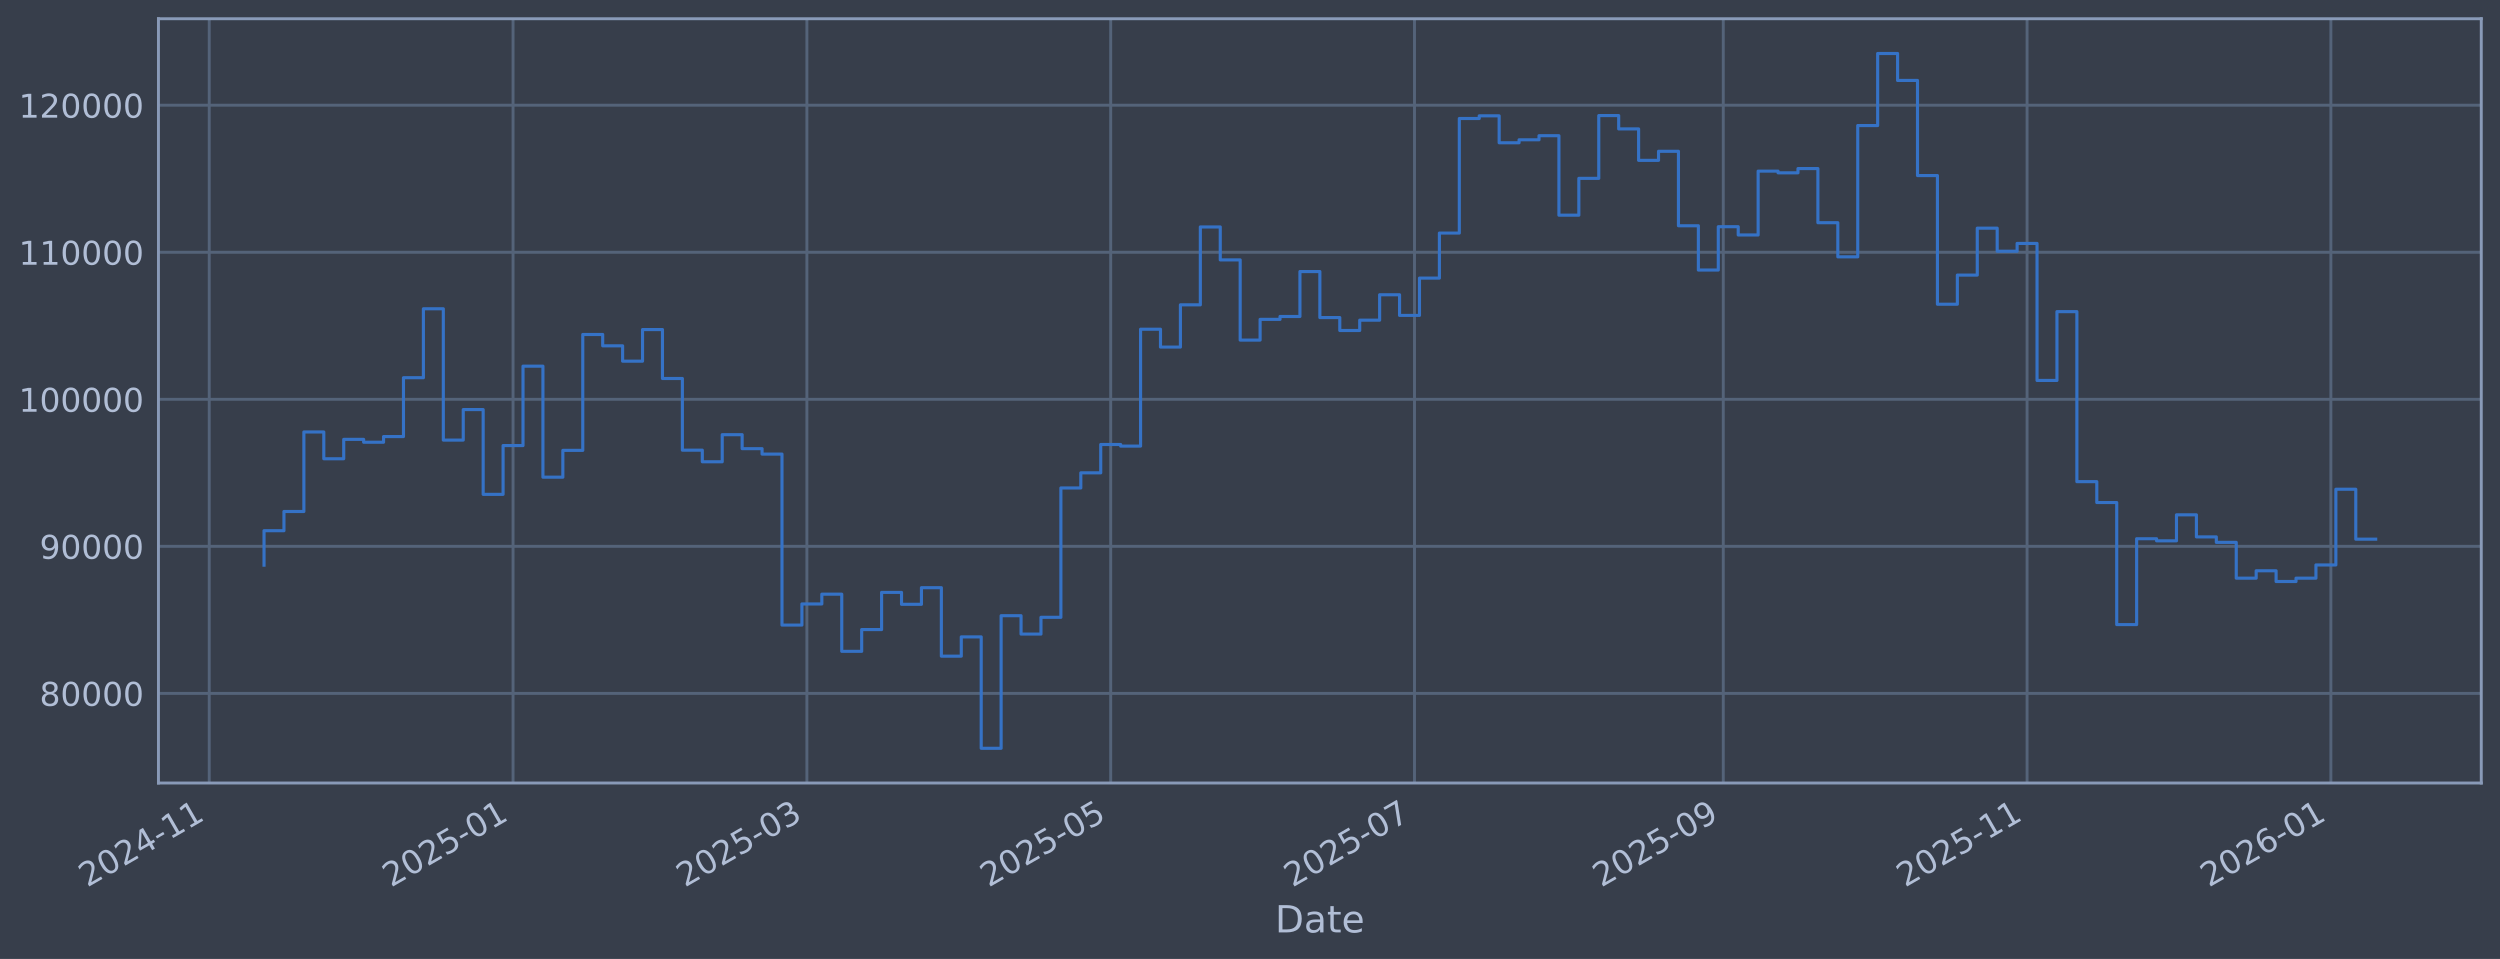
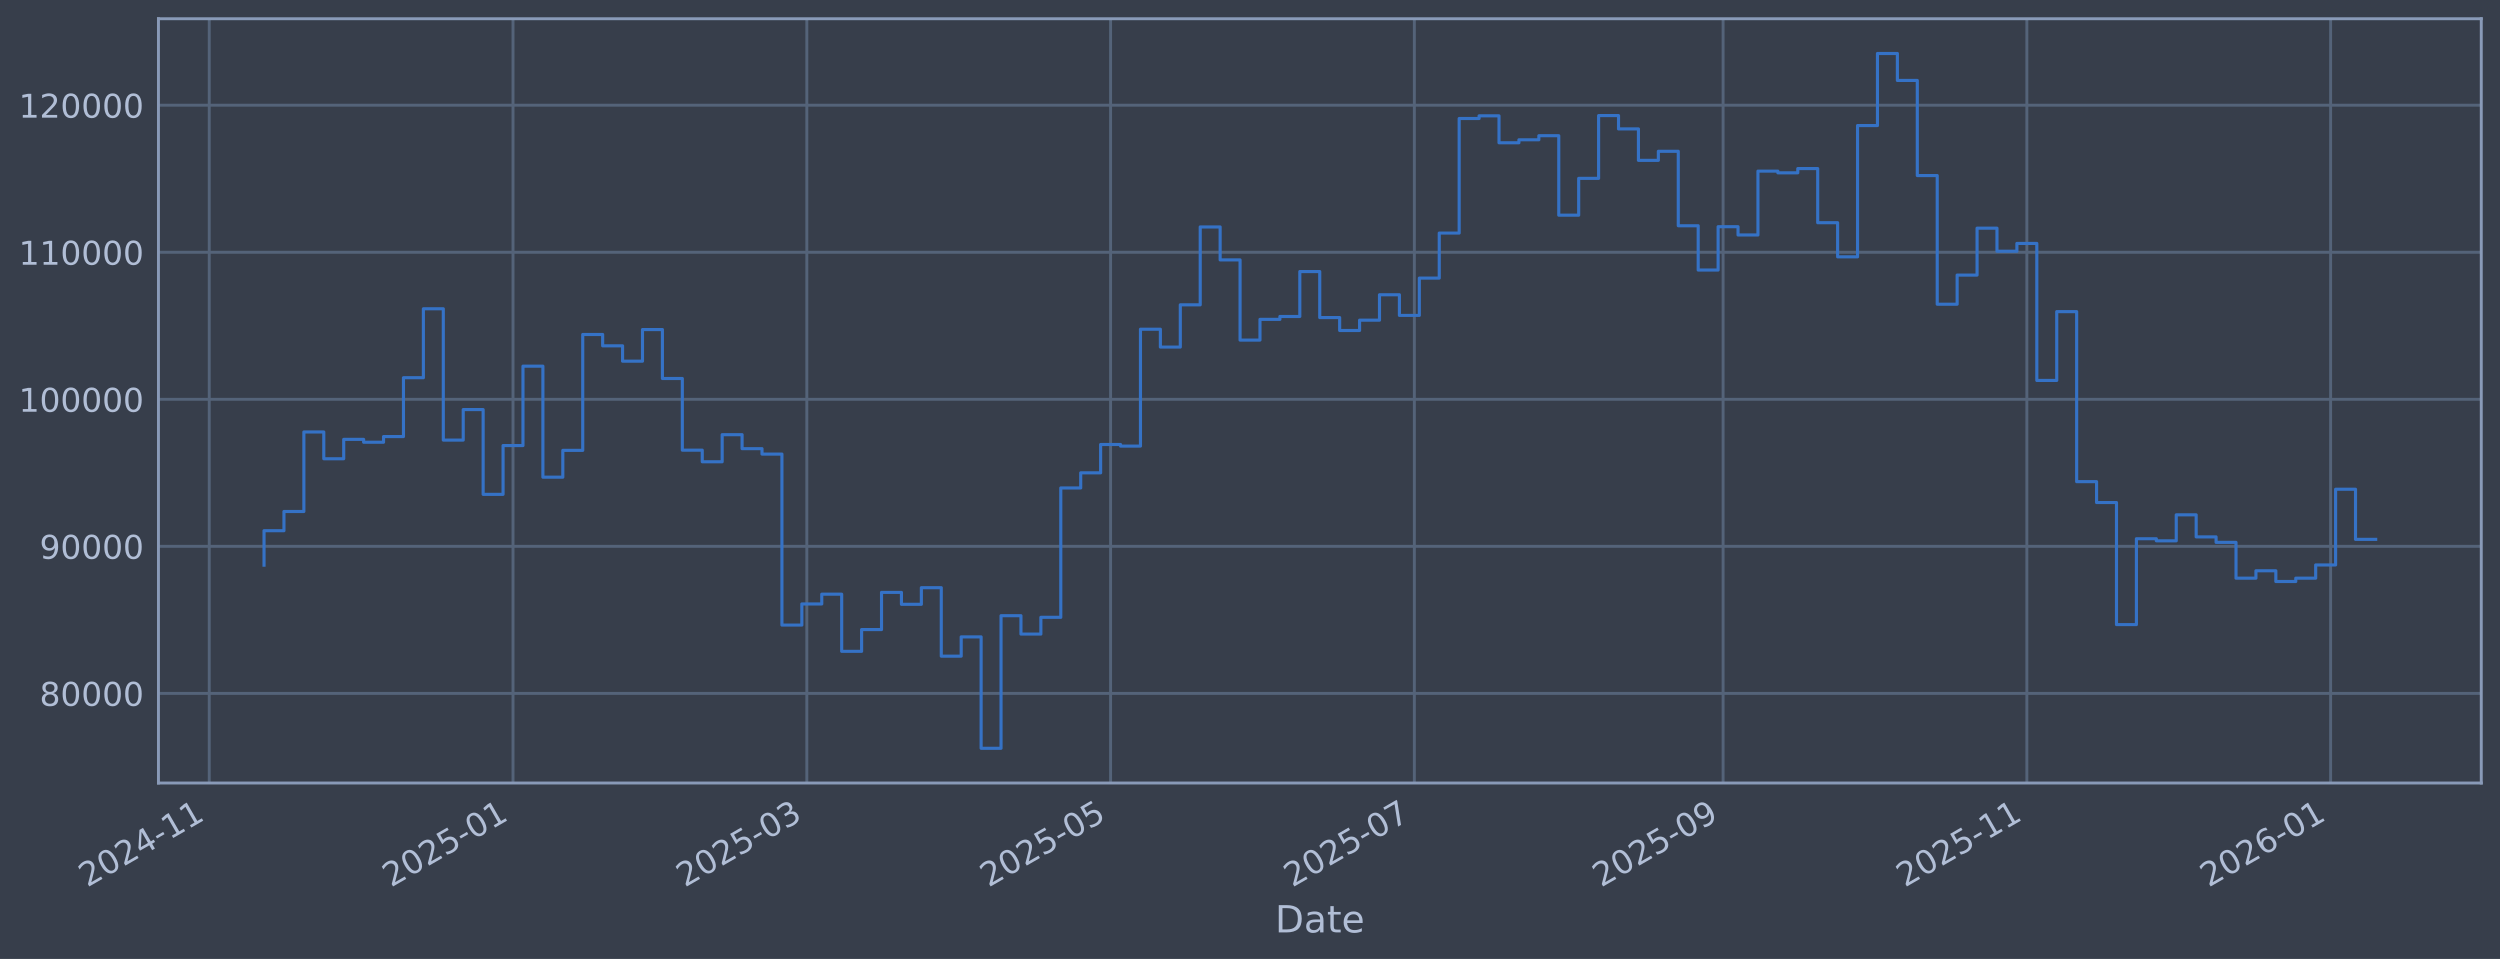
<svg xmlns="http://www.w3.org/2000/svg" xmlns:xlink="http://www.w3.org/1999/xlink" width="960.9pt" height="368.58pt" viewBox="0 0 960.9 368.58" version="1.1">
  <defs>
    <style type="text/css">*{stroke-linejoin: round; stroke-linecap: butt}</style>
  </defs>
  <g id="figure_1">
    <g id="patch_1">
      <path d="M 0 368.58  L 960.9 368.58  L 960.9 0  L 0 0  z " style="fill: #373e4b" />
    </g>
    <g id="axes_1">
      <g id="patch_2">
        <path d="M 60.901 300.96  L 953.701 300.96  L 953.701 7.2  L 60.901 7.2  z " style="fill: #373e4b" />
      </g>
      <g id="matplotlib.axis_1">
        <g id="xtick_1">
          <g id="line2d_1">
-             <path d="M 80.426 300.96  L 80.426 7.2  " clip-path="url(#p79dacced71)" style="fill: none; stroke: #546379; stroke-width: 1.12; stroke-linecap: square" />
+             <path d="M 80.428 300.96  L 80.428 7.2  " clip-path="url(#p6f692b73c7)" style="fill: none; stroke: #546379; stroke-width: 1.12; stroke-linecap: square" />
          </g>
          <g id="line2d_2" />
          <g id="text_1">
-             <g style="fill: #b1bed6" transform="translate(33.52229 341.1745) rotate(-30) scale(0.126 -0.126)">
+             <g style="fill: #b1bed6" transform="translate(33.52492 341.1745) rotate(-30) scale(0.126 -0.126)">
              <defs>
                <path id="DejaVuSans-32" d="M 1228 531  L 3431 531  L 3431 0  L 469 0  L 469 531  Q 828 903 1448 1529  Q 2069 2156 2228 2338  Q 2531 2678 2651 2914  Q 2772 3150 2772 3378  Q 2772 3750 2511 3984  Q 2250 4219 1831 4219  Q 1534 4219 1204 4116  Q 875 4013 500 3803  L 500 4441  Q 881 4594 1212 4672  Q 1544 4750 1819 4750  Q 2544 4750 2975 4387  Q 3406 4025 3406 3419  Q 3406 3131 3298 2873  Q 3191 2616 2906 2266  Q 2828 2175 2409 1742  Q 1991 1309 1228 531  z " transform="scale(0.015625)" />
                <path id="DejaVuSans-30" d="M 2034 4250  Q 1547 4250 1301 3770  Q 1056 3291 1056 2328  Q 1056 1369 1301 889  Q 1547 409 2034 409  Q 2525 409 2770 889  Q 3016 1369 3016 2328  Q 3016 3291 2770 3770  Q 2525 4250 2034 4250  z M 2034 4750  Q 2819 4750 3233 4129  Q 3647 3509 3647 2328  Q 3647 1150 3233 529  Q 2819 -91 2034 -91  Q 1250 -91 836 529  Q 422 1150 422 2328  Q 422 3509 836 4129  Q 1250 4750 2034 4750  z " transform="scale(0.015625)" />
                <path id="DejaVuSans-34" d="M 2419 4116  L 825 1625  L 2419 1625  L 2419 4116  z M 2253 4666  L 3047 4666  L 3047 1625  L 3713 1625  L 3713 1100  L 3047 1100  L 3047 0  L 2419 0  L 2419 1100  L 313 1100  L 313 1709  L 2253 4666  z " transform="scale(0.015625)" />
                <path id="DejaVuSans-2d" d="M 313 2009  L 1997 2009  L 1997 1497  L 313 1497  L 313 2009  z " transform="scale(0.015625)" />
                <path id="DejaVuSans-31" d="M 794 531  L 1825 531  L 1825 4091  L 703 3866  L 703 4441  L 1819 4666  L 2450 4666  L 2450 531  L 3481 531  L 3481 0  L 794 0  L 794 531  z " transform="scale(0.015625)" />
              </defs>
              <use xlink:href="#DejaVuSans-32" />
              <use xlink:href="#DejaVuSans-30" transform="translate(63.62305 0)" />
              <use xlink:href="#DejaVuSans-32" transform="translate(127.2461 0)" />
              <use xlink:href="#DejaVuSans-34" transform="translate(190.8691 0)" />
              <use xlink:href="#DejaVuSans-2d" transform="translate(254.4922 0)" />
              <use xlink:href="#DejaVuSans-31" transform="translate(290.5762 0)" />
              <use xlink:href="#DejaVuSans-31" transform="translate(354.1992 0)" />
            </g>
          </g>
        </g>
        <g id="xtick_2">
          <g id="line2d_3">
-             <path d="M 197.195 300.96  L 197.195 7.2  " clip-path="url(#p79dacced71)" style="fill: none; stroke: #546379; stroke-width: 1.12; stroke-linecap: square" />
+             <path d="M 197.183 300.96  L 197.183 7.2  " clip-path="url(#p6f692b73c7)" style="fill: none; stroke: #546379; stroke-width: 1.12; stroke-linecap: square" />
          </g>
          <g id="line2d_4" />
          <g id="text_2">
-             <g style="fill: #b1bed6" transform="translate(150.2916 341.1745) rotate(-30) scale(0.126 -0.126)">
+             <g style="fill: #b1bed6" transform="translate(150.2796 341.1745) rotate(-30) scale(0.126 -0.126)">
              <defs>
                <path id="DejaVuSans-35" d="M 691 4666  L 3169 4666  L 3169 4134  L 1269 4134  L 1269 2991  Q 1406 3038 1543 3061  Q 1681 3084 1819 3084  Q 2600 3084 3056 2656  Q 3513 2228 3513 1497  Q 3513 744 3044 326  Q 2575 -91 1722 -91  Q 1428 -91 1123 -41  Q 819 9 494 109  L 494 744  Q 775 591 1075 516  Q 1375 441 1709 441  Q 2250 441 2565 725  Q 2881 1009 2881 1497  Q 2881 1984 2565 2268  Q 2250 2553 1709 2553  Q 1456 2553 1204 2497  Q 953 2441 691 2322  L 691 4666  z " transform="scale(0.015625)" />
              </defs>
              <use xlink:href="#DejaVuSans-32" />
              <use xlink:href="#DejaVuSans-30" transform="translate(63.62305 0)" />
              <use xlink:href="#DejaVuSans-32" transform="translate(127.2461 0)" />
              <use xlink:href="#DejaVuSans-35" transform="translate(190.8691 0)" />
              <use xlink:href="#DejaVuSans-2d" transform="translate(254.4922 0)" />
              <use xlink:href="#DejaVuSans-30" transform="translate(290.5762 0)" />
              <use xlink:href="#DejaVuSans-31" transform="translate(354.1992 0)" />
            </g>
          </g>
        </g>
        <g id="xtick_3">
          <g id="line2d_5">
-             <path d="M 310.136 300.96  L 310.136 7.2  " clip-path="url(#p79dacced71)" style="fill: none; stroke: #546379; stroke-width: 1.12; stroke-linecap: square" />
+             <path d="M 310.11 300.96  L 310.11 7.2  " clip-path="url(#p6f692b73c7)" style="fill: none; stroke: #546379; stroke-width: 1.12; stroke-linecap: square" />
          </g>
          <g id="line2d_6" />
          <g id="text_3">
-             <g style="fill: #b1bed6" transform="translate(263.2323 341.1745) rotate(-30) scale(0.126 -0.126)">
+             <g style="fill: #b1bed6" transform="translate(263.2063 341.1745) rotate(-30) scale(0.126 -0.126)">
              <defs>
                <path id="DejaVuSans-33" d="M 2597 2516  Q 3050 2419 3304 2112  Q 3559 1806 3559 1356  Q 3559 666 3084 287  Q 2609 -91 1734 -91  Q 1441 -91 1130 -33  Q 819 25 488 141  L 488 750  Q 750 597 1062 519  Q 1375 441 1716 441  Q 2309 441 2620 675  Q 2931 909 2931 1356  Q 2931 1769 2642 2001  Q 2353 2234 1838 2234  L 1294 2234  L 1294 2753  L 1863 2753  Q 2328 2753 2575 2939  Q 2822 3125 2822 3475  Q 2822 3834 2567 4026  Q 2313 4219 1838 4219  Q 1578 4219 1281 4162  Q 984 4106 628 3988  L 628 4550  Q 988 4650 1302 4700  Q 1616 4750 1894 4750  Q 2613 4750 3031 4423  Q 3450 4097 3450 3541  Q 3450 3153 3228 2886  Q 3006 2619 2597 2516  z " transform="scale(0.015625)" />
              </defs>
              <use xlink:href="#DejaVuSans-32" />
              <use xlink:href="#DejaVuSans-30" transform="translate(63.62305 0)" />
              <use xlink:href="#DejaVuSans-32" transform="translate(127.2461 0)" />
              <use xlink:href="#DejaVuSans-35" transform="translate(190.8691 0)" />
              <use xlink:href="#DejaVuSans-2d" transform="translate(254.4922 0)" />
              <use xlink:href="#DejaVuSans-30" transform="translate(290.5762 0)" />
              <use xlink:href="#DejaVuSans-33" transform="translate(354.1992 0)" />
            </g>
          </g>
        </g>
        <g id="xtick_4">
          <g id="line2d_7">
-             <path d="M 426.905 300.96  L 426.905 7.2  " clip-path="url(#p79dacced71)" style="fill: none; stroke: #546379; stroke-width: 1.12; stroke-linecap: square" />
+             <path d="M 426.864 300.96  L 426.864 7.2  " clip-path="url(#p6f692b73c7)" style="fill: none; stroke: #546379; stroke-width: 1.12; stroke-linecap: square" />
          </g>
          <g id="line2d_8" />
          <g id="text_4">
-             <g style="fill: #b1bed6" transform="translate(380.0016 341.1745) rotate(-30) scale(0.126 -0.126)">
+             <g style="fill: #b1bed6" transform="translate(379.961 341.1745) rotate(-30) scale(0.126 -0.126)">
              <use xlink:href="#DejaVuSans-32" />
              <use xlink:href="#DejaVuSans-30" transform="translate(63.62305 0)" />
              <use xlink:href="#DejaVuSans-32" transform="translate(127.2461 0)" />
              <use xlink:href="#DejaVuSans-35" transform="translate(190.8691 0)" />
              <use xlink:href="#DejaVuSans-2d" transform="translate(254.4922 0)" />
              <use xlink:href="#DejaVuSans-30" transform="translate(290.5762 0)" />
              <use xlink:href="#DejaVuSans-35" transform="translate(354.1992 0)" />
            </g>
          </g>
        </g>
        <g id="xtick_5">
          <g id="line2d_9">
-             <path d="M 543.674 300.96  L 543.674 7.2  " clip-path="url(#p79dacced71)" style="fill: none; stroke: #546379; stroke-width: 1.12; stroke-linecap: square" />
+             <path d="M 543.619 300.96  L 543.619 7.2  " clip-path="url(#p6f692b73c7)" style="fill: none; stroke: #546379; stroke-width: 1.12; stroke-linecap: square" />
          </g>
          <g id="line2d_10" />
          <g id="text_5">
-             <g style="fill: #b1bed6" transform="translate(496.7709 341.1745) rotate(-30) scale(0.126 -0.126)">
+             <g style="fill: #b1bed6" transform="translate(496.7157 341.1745) rotate(-30) scale(0.126 -0.126)">
              <defs>
                <path id="DejaVuSans-37" d="M 525 4666  L 3525 4666  L 3525 4397  L 1831 0  L 1172 0  L 2766 4134  L 525 4134  L 525 4666  z " transform="scale(0.015625)" />
              </defs>
              <use xlink:href="#DejaVuSans-32" />
              <use xlink:href="#DejaVuSans-30" transform="translate(63.62305 0)" />
              <use xlink:href="#DejaVuSans-32" transform="translate(127.2461 0)" />
              <use xlink:href="#DejaVuSans-35" transform="translate(190.8691 0)" />
              <use xlink:href="#DejaVuSans-2d" transform="translate(254.4922 0)" />
              <use xlink:href="#DejaVuSans-30" transform="translate(290.5762 0)" />
              <use xlink:href="#DejaVuSans-37" transform="translate(354.1992 0)" />
            </g>
          </g>
        </g>
        <g id="xtick_6">
          <g id="line2d_11">
-             <path d="M 662.358 300.96  L 662.358 7.2  " clip-path="url(#p79dacced71)" style="fill: none; stroke: #546379; stroke-width: 1.12; stroke-linecap: square" />
+             <path d="M 662.288 300.96  L 662.288 7.2  " clip-path="url(#p6f692b73c7)" style="fill: none; stroke: #546379; stroke-width: 1.12; stroke-linecap: square" />
          </g>
          <g id="line2d_12" />
          <g id="text_6">
-             <g style="fill: #b1bed6" transform="translate(615.4544 341.1745) rotate(-30) scale(0.126 -0.126)">
+             <g style="fill: #b1bed6" transform="translate(615.3844 341.1745) rotate(-30) scale(0.126 -0.126)">
              <defs>
                <path id="DejaVuSans-39" d="M 703 97  L 703 672  Q 941 559 1184 500  Q 1428 441 1663 441  Q 2288 441 2617 861  Q 2947 1281 2994 2138  Q 2813 1869 2534 1725  Q 2256 1581 1919 1581  Q 1219 1581 811 2004  Q 403 2428 403 3163  Q 403 3881 828 4315  Q 1253 4750 1959 4750  Q 2769 4750 3195 4129  Q 3622 3509 3622 2328  Q 3622 1225 3098 567  Q 2575 -91 1691 -91  Q 1453 -91 1209 -44  Q 966 3 703 97  z M 1959 2075  Q 2384 2075 2632 2365  Q 2881 2656 2881 3163  Q 2881 3666 2632 3958  Q 2384 4250 1959 4250  Q 1534 4250 1286 3958  Q 1038 3666 1038 3163  Q 1038 2656 1286 2365  Q 1534 2075 1959 2075  z " transform="scale(0.015625)" />
              </defs>
              <use xlink:href="#DejaVuSans-32" />
              <use xlink:href="#DejaVuSans-30" transform="translate(63.62305 0)" />
              <use xlink:href="#DejaVuSans-32" transform="translate(127.2461 0)" />
              <use xlink:href="#DejaVuSans-35" transform="translate(190.8691 0)" />
              <use xlink:href="#DejaVuSans-2d" transform="translate(254.4922 0)" />
              <use xlink:href="#DejaVuSans-30" transform="translate(290.5762 0)" />
              <use xlink:href="#DejaVuSans-39" transform="translate(354.1992 0)" />
            </g>
          </g>
        </g>
        <g id="xtick_7">
          <g id="line2d_13">
-             <path d="M 779.127 300.96  L 779.127 7.2  " clip-path="url(#p79dacced71)" style="fill: none; stroke: #546379; stroke-width: 1.12; stroke-linecap: square" />
+             <path d="M 779.042 300.96  L 779.042 7.2  " clip-path="url(#p6f692b73c7)" style="fill: none; stroke: #546379; stroke-width: 1.12; stroke-linecap: square" />
          </g>
          <g id="line2d_14" />
          <g id="text_7">
-             <g style="fill: #b1bed6" transform="translate(732.2237 341.1745) rotate(-30) scale(0.126 -0.126)">
+             <g style="fill: #b1bed6" transform="translate(732.1391 341.1745) rotate(-30) scale(0.126 -0.126)">
              <use xlink:href="#DejaVuSans-32" />
              <use xlink:href="#DejaVuSans-30" transform="translate(63.62305 0)" />
              <use xlink:href="#DejaVuSans-32" transform="translate(127.2461 0)" />
              <use xlink:href="#DejaVuSans-35" transform="translate(190.8691 0)" />
              <use xlink:href="#DejaVuSans-2d" transform="translate(254.4922 0)" />
              <use xlink:href="#DejaVuSans-31" transform="translate(290.5762 0)" />
              <use xlink:href="#DejaVuSans-31" transform="translate(354.1992 0)" />
            </g>
          </g>
        </g>
        <g id="xtick_8">
          <g id="line2d_15">
-             <path d="M 895.896 300.96  L 895.896 7.2  " clip-path="url(#p79dacced71)" style="fill: none; stroke: #546379; stroke-width: 1.12; stroke-linecap: square" />
+             <path d="M 895.797 300.96  L 895.797 7.2  " clip-path="url(#p6f692b73c7)" style="fill: none; stroke: #546379; stroke-width: 1.12; stroke-linecap: square" />
          </g>
          <g id="line2d_16" />
          <g id="text_8">
-             <g style="fill: #b1bed6" transform="translate(848.993 341.1745) rotate(-30) scale(0.126 -0.126)">
+             <g style="fill: #b1bed6" transform="translate(848.8939 341.1745) rotate(-30) scale(0.126 -0.126)">
              <defs>
                <path id="DejaVuSans-36" d="M 2113 2584  Q 1688 2584 1439 2293  Q 1191 2003 1191 1497  Q 1191 994 1439 701  Q 1688 409 2113 409  Q 2538 409 2786 701  Q 3034 994 3034 1497  Q 3034 2003 2786 2293  Q 2538 2584 2113 2584  z M 3366 4563  L 3366 3988  Q 3128 4100 2886 4159  Q 2644 4219 2406 4219  Q 1781 4219 1451 3797  Q 1122 3375 1075 2522  Q 1259 2794 1537 2939  Q 1816 3084 2150 3084  Q 2853 3084 3261 2657  Q 3669 2231 3669 1497  Q 3669 778 3244 343  Q 2819 -91 2113 -91  Q 1303 -91 875 529  Q 447 1150 447 2328  Q 447 3434 972 4092  Q 1497 4750 2381 4750  Q 2619 4750 2861 4703  Q 3103 4656 3366 4563  z " transform="scale(0.015625)" />
              </defs>
              <use xlink:href="#DejaVuSans-32" />
              <use xlink:href="#DejaVuSans-30" transform="translate(63.62305 0)" />
              <use xlink:href="#DejaVuSans-32" transform="translate(127.2461 0)" />
              <use xlink:href="#DejaVuSans-36" transform="translate(190.8691 0)" />
              <use xlink:href="#DejaVuSans-2d" transform="translate(254.4922 0)" />
              <use xlink:href="#DejaVuSans-30" transform="translate(290.5762 0)" />
              <use xlink:href="#DejaVuSans-31" transform="translate(354.1992 0)" />
            </g>
          </g>
        </g>
        <g id="text_9">
          <g style="fill: #b1bed6" transform="translate(490.0914 358.3856) scale(0.144 -0.144)">
            <defs>
              <path id="DejaVuSans-44" d="M 1259 4147  L 1259 519  L 2022 519  Q 2988 519 3436 956  Q 3884 1394 3884 2338  Q 3884 3275 3436 3711  Q 2988 4147 2022 4147  L 1259 4147  z M 628 4666  L 1925 4666  Q 3281 4666 3915 4102  Q 4550 3538 4550 2338  Q 4550 1131 3912 565  Q 3275 0 1925 0  L 628 0  L 628 4666  z " transform="scale(0.015625)" />
              <path id="DejaVuSans-61" d="M 2194 1759  Q 1497 1759 1228 1600  Q 959 1441 959 1056  Q 959 750 1161 570  Q 1363 391 1709 391  Q 2188 391 2477 730  Q 2766 1069 2766 1631  L 2766 1759  L 2194 1759  z M 3341 1997  L 3341 0  L 2766 0  L 2766 531  Q 2569 213 2275 61  Q 1981 -91 1556 -91  Q 1019 -91 701 211  Q 384 513 384 1019  Q 384 1609 779 1909  Q 1175 2209 1959 2209  L 2766 2209  L 2766 2266  Q 2766 2663 2505 2880  Q 2244 3097 1772 3097  Q 1472 3097 1187 3025  Q 903 2953 641 2809  L 641 3341  Q 956 3463 1253 3523  Q 1550 3584 1831 3584  Q 2591 3584 2966 3190  Q 3341 2797 3341 1997  z " transform="scale(0.015625)" />
              <path id="DejaVuSans-74" d="M 1172 4494  L 1172 3500  L 2356 3500  L 2356 3053  L 1172 3053  L 1172 1153  Q 1172 725 1289 603  Q 1406 481 1766 481  L 2356 481  L 2356 0  L 1766 0  Q 1100 0 847 248  Q 594 497 594 1153  L 594 3053  L 172 3053  L 172 3500  L 594 3500  L 594 4494  L 1172 4494  z " transform="scale(0.015625)" />
              <path id="DejaVuSans-65" d="M 3597 1894  L 3597 1613  L 953 1613  Q 991 1019 1311 708  Q 1631 397 2203 397  Q 2534 397 2845 478  Q 3156 559 3463 722  L 3463 178  Q 3153 47 2828 -22  Q 2503 -91 2169 -91  Q 1331 -91 842 396  Q 353 884 353 1716  Q 353 2575 817 3079  Q 1281 3584 2069 3584  Q 2775 3584 3186 3129  Q 3597 2675 3597 1894  z M 3022 2063  Q 3016 2534 2758 2815  Q 2500 3097 2075 3097  Q 1594 3097 1305 2825  Q 1016 2553 972 2059  L 3022 2063  z " transform="scale(0.015625)" />
            </defs>
            <use xlink:href="#DejaVuSans-44" />
            <use xlink:href="#DejaVuSans-61" transform="translate(77.00195 0)" />
            <use xlink:href="#DejaVuSans-74" transform="translate(138.2812 0)" />
            <use xlink:href="#DejaVuSans-65" transform="translate(177.4902 0)" />
          </g>
        </g>
      </g>
      <g id="matplotlib.axis_2">
        <g id="ytick_1">
          <g id="line2d_17">
-             <path d="M 60.901 266.507  L 953.701 266.507  " clip-path="url(#p79dacced71)" style="fill: none; stroke: #546379; stroke-width: 1.12; stroke-linecap: square" />
+             <path d="M 60.901 266.507  L 953.701 266.507  " clip-path="url(#p6f692b73c7)" style="fill: none; stroke: #546379; stroke-width: 1.12; stroke-linecap: square" />
          </g>
          <g id="line2d_18" />
          <g id="text_10">
            <g style="fill: #b1bed6" transform="translate(15.21675 271.2944) scale(0.126 -0.126)">
              <defs>
                <path id="DejaVuSans-38" d="M 2034 2216  Q 1584 2216 1326 1975  Q 1069 1734 1069 1313  Q 1069 891 1326 650  Q 1584 409 2034 409  Q 2484 409 2743 651  Q 3003 894 3003 1313  Q 3003 1734 2745 1975  Q 2488 2216 2034 2216  z M 1403 2484  Q 997 2584 770 2862  Q 544 3141 544 3541  Q 544 4100 942 4425  Q 1341 4750 2034 4750  Q 2731 4750 3128 4425  Q 3525 4100 3525 3541  Q 3525 3141 3298 2862  Q 3072 2584 2669 2484  Q 3125 2378 3379 2068  Q 3634 1759 3634 1313  Q 3634 634 3220 271  Q 2806 -91 2034 -91  Q 1263 -91 848 271  Q 434 634 434 1313  Q 434 1759 690 2068  Q 947 2378 1403 2484  z M 1172 3481  Q 1172 3119 1398 2916  Q 1625 2713 2034 2713  Q 2441 2713 2670 2916  Q 2900 3119 2900 3481  Q 2900 3844 2670 4047  Q 2441 4250 2034 4250  Q 1625 4250 1398 4047  Q 1172 3844 1172 3481  z " transform="scale(0.015625)" />
              </defs>
              <use xlink:href="#DejaVuSans-38" />
              <use xlink:href="#DejaVuSans-30" transform="translate(63.62305 0)" />
              <use xlink:href="#DejaVuSans-30" transform="translate(127.2461 0)" />
              <use xlink:href="#DejaVuSans-30" transform="translate(190.8691 0)" />
              <use xlink:href="#DejaVuSans-30" transform="translate(254.4922 0)" />
            </g>
          </g>
        </g>
        <g id="ytick_2">
          <g id="line2d_19">
-             <path d="M 60.901 209.991  L 953.701 209.991  " clip-path="url(#p79dacced71)" style="fill: none; stroke: #546379; stroke-width: 1.12; stroke-linecap: square" />
+             <path d="M 60.901 209.991  L 953.701 209.991  " clip-path="url(#p6f692b73c7)" style="fill: none; stroke: #546379; stroke-width: 1.12; stroke-linecap: square" />
          </g>
          <g id="line2d_20" />
          <g id="text_11">
            <g style="fill: #b1bed6" transform="translate(15.21675 214.7784) scale(0.126 -0.126)">
              <use xlink:href="#DejaVuSans-39" />
              <use xlink:href="#DejaVuSans-30" transform="translate(63.62305 0)" />
              <use xlink:href="#DejaVuSans-30" transform="translate(127.2461 0)" />
              <use xlink:href="#DejaVuSans-30" transform="translate(190.8691 0)" />
              <use xlink:href="#DejaVuSans-30" transform="translate(254.4922 0)" />
            </g>
          </g>
        </g>
        <g id="ytick_3">
          <g id="line2d_21">
-             <path d="M 60.901 153.475  L 953.701 153.475  " clip-path="url(#p79dacced71)" style="fill: none; stroke: #546379; stroke-width: 1.12; stroke-linecap: square" />
+             <path d="M 60.901 153.475  L 953.701 153.475  " clip-path="url(#p6f692b73c7)" style="fill: none; stroke: #546379; stroke-width: 1.12; stroke-linecap: square" />
          </g>
          <g id="line2d_22" />
          <g id="text_12">
            <g style="fill: #b1bed6" transform="translate(7.2 158.2624) scale(0.126 -0.126)">
              <use xlink:href="#DejaVuSans-31" />
              <use xlink:href="#DejaVuSans-30" transform="translate(63.62305 0)" />
              <use xlink:href="#DejaVuSans-30" transform="translate(127.2461 0)" />
              <use xlink:href="#DejaVuSans-30" transform="translate(190.8691 0)" />
              <use xlink:href="#DejaVuSans-30" transform="translate(254.4922 0)" />
              <use xlink:href="#DejaVuSans-30" transform="translate(318.1152 0)" />
            </g>
          </g>
        </g>
        <g id="ytick_4">
          <g id="line2d_23">
-             <path d="M 60.901 96.959  L 953.701 96.959  " clip-path="url(#p79dacced71)" style="fill: none; stroke: #546379; stroke-width: 1.12; stroke-linecap: square" />
+             <path d="M 60.901 96.959  L 953.701 96.959  " clip-path="url(#p6f692b73c7)" style="fill: none; stroke: #546379; stroke-width: 1.12; stroke-linecap: square" />
          </g>
          <g id="line2d_24" />
          <g id="text_13">
            <g style="fill: #b1bed6" transform="translate(7.2 101.7464) scale(0.126 -0.126)">
              <use xlink:href="#DejaVuSans-31" />
              <use xlink:href="#DejaVuSans-31" transform="translate(63.62305 0)" />
              <use xlink:href="#DejaVuSans-30" transform="translate(127.2461 0)" />
              <use xlink:href="#DejaVuSans-30" transform="translate(190.8691 0)" />
              <use xlink:href="#DejaVuSans-30" transform="translate(254.4922 0)" />
              <use xlink:href="#DejaVuSans-30" transform="translate(318.1152 0)" />
            </g>
          </g>
        </g>
        <g id="ytick_5">
          <g id="line2d_25">
-             <path d="M 60.901 40.443  L 953.701 40.443  " clip-path="url(#p79dacced71)" style="fill: none; stroke: #546379; stroke-width: 1.12; stroke-linecap: square" />
+             <path d="M 60.901 40.443  L 953.701 40.443  " clip-path="url(#p6f692b73c7)" style="fill: none; stroke: #546379; stroke-width: 1.12; stroke-linecap: square" />
          </g>
          <g id="line2d_26" />
          <g id="text_14">
            <g style="fill: #b1bed6" transform="translate(7.2 45.23038) scale(0.126 -0.126)">
              <use xlink:href="#DejaVuSans-31" />
              <use xlink:href="#DejaVuSans-32" transform="translate(63.62305 0)" />
              <use xlink:href="#DejaVuSans-30" transform="translate(127.2461 0)" />
              <use xlink:href="#DejaVuSans-30" transform="translate(190.8691 0)" />
              <use xlink:href="#DejaVuSans-30" transform="translate(254.4922 0)" />
              <use xlink:href="#DejaVuSans-30" transform="translate(318.1152 0)" />
            </g>
          </g>
        </g>
      </g>
      <g id="line2d_27">
-         <path d="M 101.482 217.227  L 101.482 203.982  L 109.139 203.982  L 109.139 196.6  L 116.796 196.6  L 116.796 166.039  L 124.453 166.039  L 124.453 176.325  L 132.11 176.325  L 132.11 168.884  L 139.767 168.884  L 139.767 169.981  L 147.424 169.981  L 147.424 167.799  L 155.081 167.799  L 155.081 145.181  L 162.738 145.181  L 162.738 118.684  L 170.395 118.684  L 170.395 169.15  L 178.052 169.15  L 178.052 157.431  L 185.709 157.431  L 185.709 190.005  L 193.366 190.005  L 193.366 171.257  L 201.023 171.257  L 201.023 140.741  L 208.68 140.741  L 208.68 183.414  L 216.337 183.414  L 216.337 173.103  L 223.994 173.103  L 223.994 128.558  L 231.651 128.558  L 231.651 132.92  L 239.308 132.92  L 239.308 138.823  L 246.965 138.823  L 246.965 126.664  L 254.622 126.664  L 254.622 145.48  L 262.279 145.48  L 262.279 173.026  L 269.936 173.026  L 269.936 177.483  L 277.593 177.483  L 277.593 167.075  L 285.25 167.075  L 285.25 172.449  L 292.907 172.449  L 292.907 174.529  L 300.564 174.529  L 300.564 240.251  L 308.221 240.251  L 308.221 232.136  L 315.878 232.136  L 315.878 228.384  L 323.535 228.384  L 323.535 250.348  L 331.192 250.348  L 331.192 241.982  L 338.849 241.982  L 338.849 227.695  L 346.506 227.695  L 346.506 232.275  L 354.163 232.275  L 354.163 225.885  L 361.82 225.885  L 361.82 252.202  L 369.477 252.202  L 369.477 244.794  L 377.134 244.794  L 377.134 287.607  L 384.791 287.607  L 384.791 236.648  L 392.448 236.648  L 392.448 243.711  L 400.105 243.711  L 400.105 237.274  L 407.762 237.274  L 407.762 187.55  L 415.419 187.55  L 415.419 181.744  L 423.076 181.744  L 423.076 170.843  L 430.733 170.843  L 430.733 171.457  L 438.39 171.457  L 438.39 126.538  L 446.047 126.538  L 446.047 133.4  L 453.704 133.4  L 453.704 117.165  L 461.361 117.165  L 461.361 87.226  L 469.018 87.226  L 469.018 99.891  L 476.675 99.891  L 476.675 130.713  L 484.332 130.713  L 484.332 122.762  L 491.989 122.762  L 491.989 121.64  L 499.646 121.64  L 499.646 104.371  L 507.303 104.371  L 507.303 122.06  L 514.96 122.06  L 514.96 127.024  L 522.617 127.024  L 522.617 123.068  L 530.274 123.068  L 530.274 113.291  L 537.931 113.291  L 537.931 121.228  L 545.588 121.228  L 545.588 106.889  L 553.245 106.889  L 553.245 89.583  L 560.902 89.583  L 560.902 45.556  L 568.559 45.556  L 568.559 44.53  L 576.216 44.53  L 576.216 54.873  L 583.873 54.873  L 583.873 53.734  L 591.53 53.734  L 591.53 52.167  L 599.187 52.167  L 599.187 82.708  L 606.844 82.708  L 606.844 68.563  L 614.501 68.563  L 614.501 44.425  L 622.158 44.425  L 622.158 49.554  L 629.815 49.554  L 629.815 61.631  L 637.472 61.631  L 637.472 58.15  L 645.129 58.15  L 645.129 86.767  L 652.786 86.767  L 652.786 103.793  L 660.443 103.793  L 660.443 87.139  L 668.1 87.139  L 668.1 90.316  L 675.757 90.316  L 675.757 65.776  L 683.414 65.776  L 683.414 66.427  L 691.071 66.427  L 691.071 64.794  L 698.728 64.794  L 698.728 85.598  L 706.385 85.598  L 706.385 98.718  L 714.042 98.718  L 714.042 48.256  L 721.699 48.256  L 721.699 20.553  L 729.356 20.553  L 729.356 30.924  L 737.013 30.924  L 737.013 67.478  L 744.67 67.478  L 744.67 116.932  L 752.327 116.932  L 752.327 105.73  L 759.984 105.73  L 759.984 87.704  L 767.641 87.704  L 767.641 96.572  L 775.298 96.572  L 775.298 93.557  L 782.955 93.557  L 782.955 146.227  L 790.612 146.227  L 790.612 119.779  L 798.269 119.779  L 798.269 185.129  L 805.926 185.129  L 805.926 193.155  L 813.583 193.155  L 813.583 240.071  L 821.24 240.071  L 821.24 207.066  L 828.897 207.066  L 828.897 207.864  L 836.554 207.864  L 836.554 197.886  L 844.211 197.886  L 844.211 206.354  L 851.868 206.354  L 851.868 208.468  L 859.525 208.468  L 859.525 222.225  L 867.182 222.225  L 867.182 219.388  L 874.839 219.388  L 874.839 223.511  L 882.496 223.511  L 882.496 222.226  L 890.153 222.226  L 890.153 217.141  L 897.81 217.141  L 897.81 188.05  L 905.467 188.05  L 905.467 207.231  L 913.119 207.231  L 913.119 207.231  " clip-path="url(#p79dacced71)" style="fill: none; stroke: #3572c6; stroke-width: 1.2; stroke-linecap: square" />
+         <path d="M 101.482 217.227  L 101.482 203.982  L 109.138 203.982  L 109.138 196.6  L 116.794 196.6  L 116.794 166.039  L 124.45 166.039  L 124.45 176.325  L 132.107 176.325  L 132.107 168.884  L 139.763 168.884  L 139.763 169.981  L 147.419 169.981  L 147.419 167.799  L 155.075 167.799  L 155.075 145.181  L 162.731 145.181  L 162.731 118.684  L 170.387 118.684  L 170.387 169.15  L 178.043 169.15  L 178.043 157.431  L 185.699 157.431  L 185.699 190.005  L 193.355 190.005  L 193.355 171.257  L 201.011 171.257  L 201.011 140.741  L 208.667 140.741  L 208.667 183.414  L 216.323 183.414  L 216.323 173.103  L 223.979 173.103  L 223.979 128.558  L 231.635 128.558  L 231.635 132.92  L 239.291 132.92  L 239.291 138.823  L 246.947 138.823  L 246.947 126.664  L 254.603 126.664  L 254.603 145.48  L 262.259 145.48  L 262.259 173.026  L 269.915 173.026  L 269.915 177.483  L 277.571 177.483  L 277.571 167.075  L 285.227 167.075  L 285.227 172.449  L 292.883 172.449  L 292.883 174.529  L 300.54 174.529  L 300.54 240.251  L 308.196 240.251  L 308.196 232.136  L 315.852 232.136  L 315.852 228.384  L 323.508 228.384  L 323.508 250.348  L 331.164 250.348  L 331.164 241.982  L 338.82 241.982  L 338.82 227.695  L 346.476 227.695  L 346.476 232.275  L 354.132 232.275  L 354.132 225.885  L 361.788 225.885  L 361.788 252.202  L 369.444 252.202  L 369.444 244.794  L 377.1 244.794  L 377.1 287.607  L 384.756 287.607  L 384.756 236.648  L 392.412 236.648  L 392.412 243.711  L 400.068 243.711  L 400.068 237.274  L 407.724 237.274  L 407.724 187.55  L 415.38 187.55  L 415.38 181.744  L 423.036 181.744  L 423.036 170.843  L 430.692 170.843  L 430.692 171.457  L 438.348 171.457  L 438.348 126.538  L 446.004 126.538  L 446.004 133.4  L 453.66 133.4  L 453.66 117.165  L 461.316 117.165  L 461.316 87.226  L 468.973 87.226  L 468.973 99.891  L 476.629 99.891  L 476.629 130.713  L 484.285 130.713  L 484.285 122.762  L 491.941 122.762  L 491.941 121.64  L 499.597 121.64  L 499.597 104.371  L 507.253 104.371  L 507.253 122.06  L 514.909 122.06  L 514.909 127.024  L 522.565 127.024  L 522.565 123.068  L 530.221 123.068  L 530.221 113.291  L 537.877 113.291  L 537.877 121.228  L 545.533 121.228  L 545.533 106.889  L 553.189 106.889  L 553.189 89.583  L 560.845 89.583  L 560.845 45.556  L 568.501 45.556  L 568.501 44.53  L 576.157 44.53  L 576.157 54.873  L 583.813 54.873  L 583.813 53.734  L 591.469 53.734  L 591.469 52.167  L 599.125 52.167  L 599.125 82.708  L 606.781 82.708  L 606.781 68.563  L 614.437 68.563  L 614.437 44.425  L 622.093 44.425  L 622.093 49.554  L 629.75 49.554  L 629.75 61.631  L 637.406 61.631  L 637.406 58.15  L 645.062 58.15  L 645.062 86.767  L 652.718 86.767  L 652.718 103.793  L 660.374 103.793  L 660.374 87.139  L 668.03 87.139  L 668.03 90.316  L 675.686 90.316  L 675.686 65.776  L 683.342 65.776  L 683.342 66.427  L 690.998 66.427  L 690.998 64.794  L 698.654 64.794  L 698.654 85.598  L 706.31 85.598  L 706.31 98.718  L 713.966 98.718  L 713.966 48.256  L 721.622 48.256  L 721.622 20.553  L 729.278 20.553  L 729.278 30.924  L 736.934 30.924  L 736.934 67.478  L 744.59 67.478  L 744.59 116.932  L 752.246 116.932  L 752.246 105.73  L 759.902 105.73  L 759.902 87.704  L 767.558 87.704  L 767.558 96.572  L 775.214 96.572  L 775.214 93.557  L 782.87 93.557  L 782.87 146.227  L 790.526 146.227  L 790.526 119.779  L 798.183 119.779  L 798.183 185.129  L 805.839 185.129  L 805.839 193.155  L 813.495 193.155  L 813.495 240.071  L 821.151 240.071  L 821.151 207.066  L 828.807 207.066  L 828.807 207.864  L 836.463 207.864  L 836.463 197.886  L 844.119 197.886  L 844.119 206.354  L 851.775 206.354  L 851.775 208.468  L 859.431 208.468  L 859.431 222.225  L 867.087 222.225  L 867.087 219.388  L 874.743 219.388  L 874.743 223.511  L 882.399 223.511  L 882.399 222.226  L 890.055 222.226  L 890.055 217.141  L 897.711 217.141  L 897.711 188.05  L 905.367 188.05  L 905.367 207.32  L 913.119 207.32  L 913.119 207.32  " clip-path="url(#p6f692b73c7)" style="fill: none; stroke: #3572c6; stroke-width: 1.2; stroke-linecap: square" />
      </g>
      <g id="patch_3">
        <path d="M 60.901 300.96  L 60.901 7.2  " style="fill: none; stroke: #899ab8; stroke-width: 1.12; stroke-linejoin: miter; stroke-linecap: square" />
      </g>
      <g id="patch_4">
        <path d="M 953.701 300.96  L 953.701 7.2  " style="fill: none; stroke: #899ab8; stroke-width: 1.12; stroke-linejoin: miter; stroke-linecap: square" />
      </g>
      <g id="patch_5">
        <path d="M 60.901 300.96  L 953.701 300.96  " style="fill: none; stroke: #899ab8; stroke-width: 1.12; stroke-linejoin: miter; stroke-linecap: square" />
      </g>
      <g id="patch_6">
        <path d="M 60.901 7.2  L 953.701 7.2  " style="fill: none; stroke: #899ab8; stroke-width: 1.12; stroke-linejoin: miter; stroke-linecap: square" />
      </g>
    </g>
  </g>
  <defs>
-     <clipPath id="p79dacced71">
+     <clipPath id="p6f692b73c7">
      <rect x="60.901" y="7.2" width="892.8" height="293.76" />
    </clipPath>
  </defs>
</svg>
